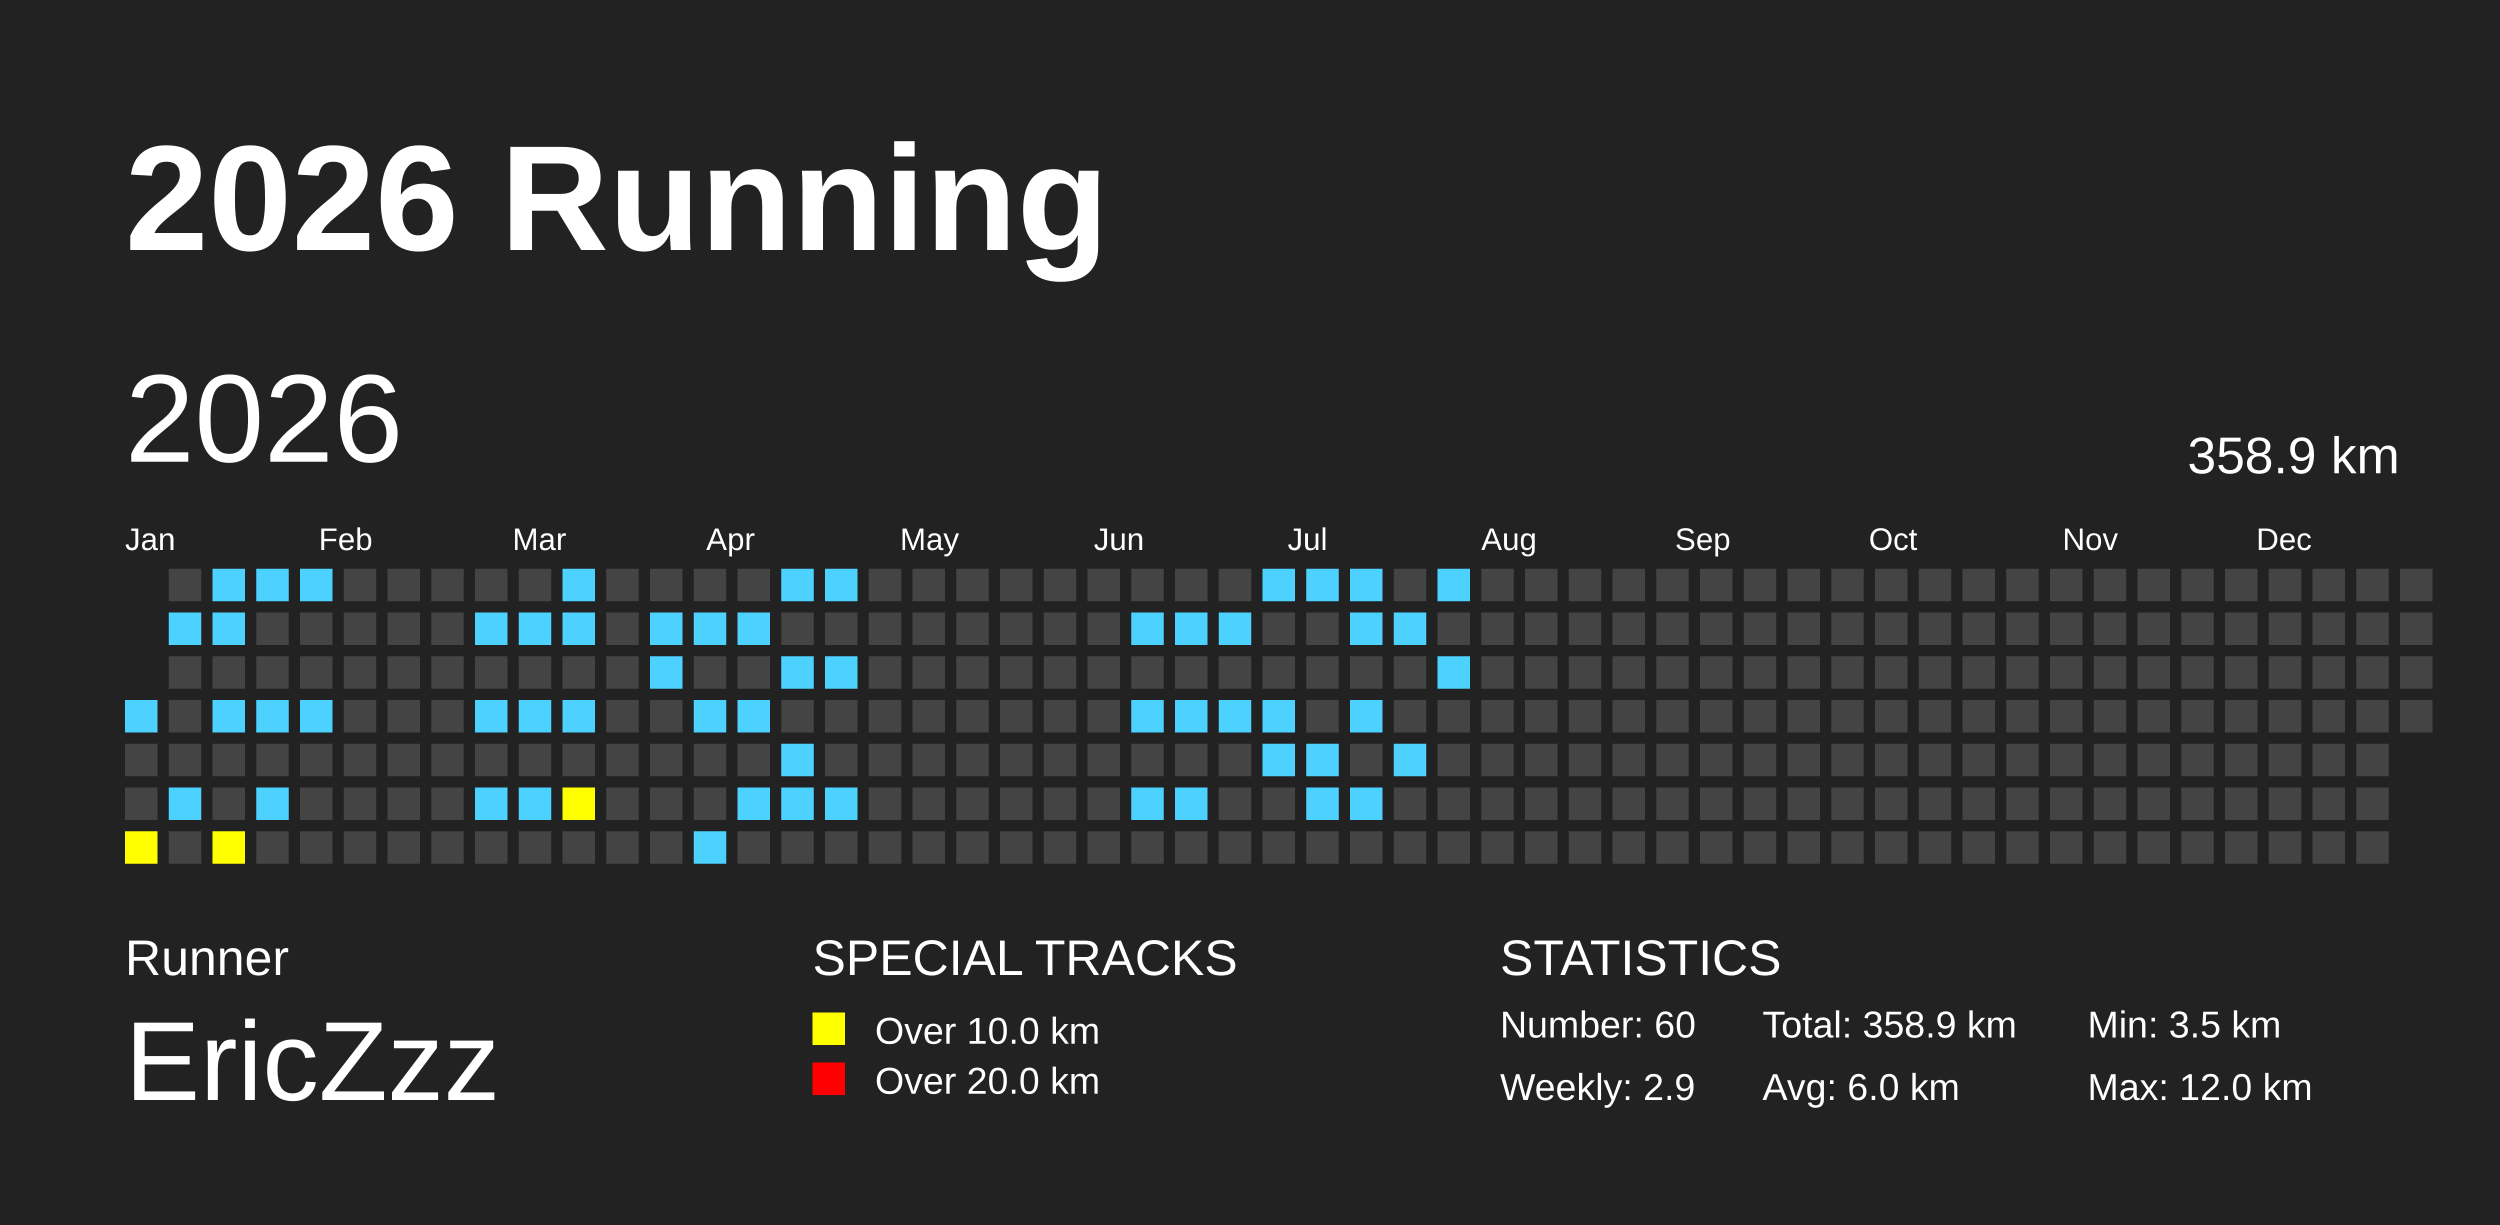
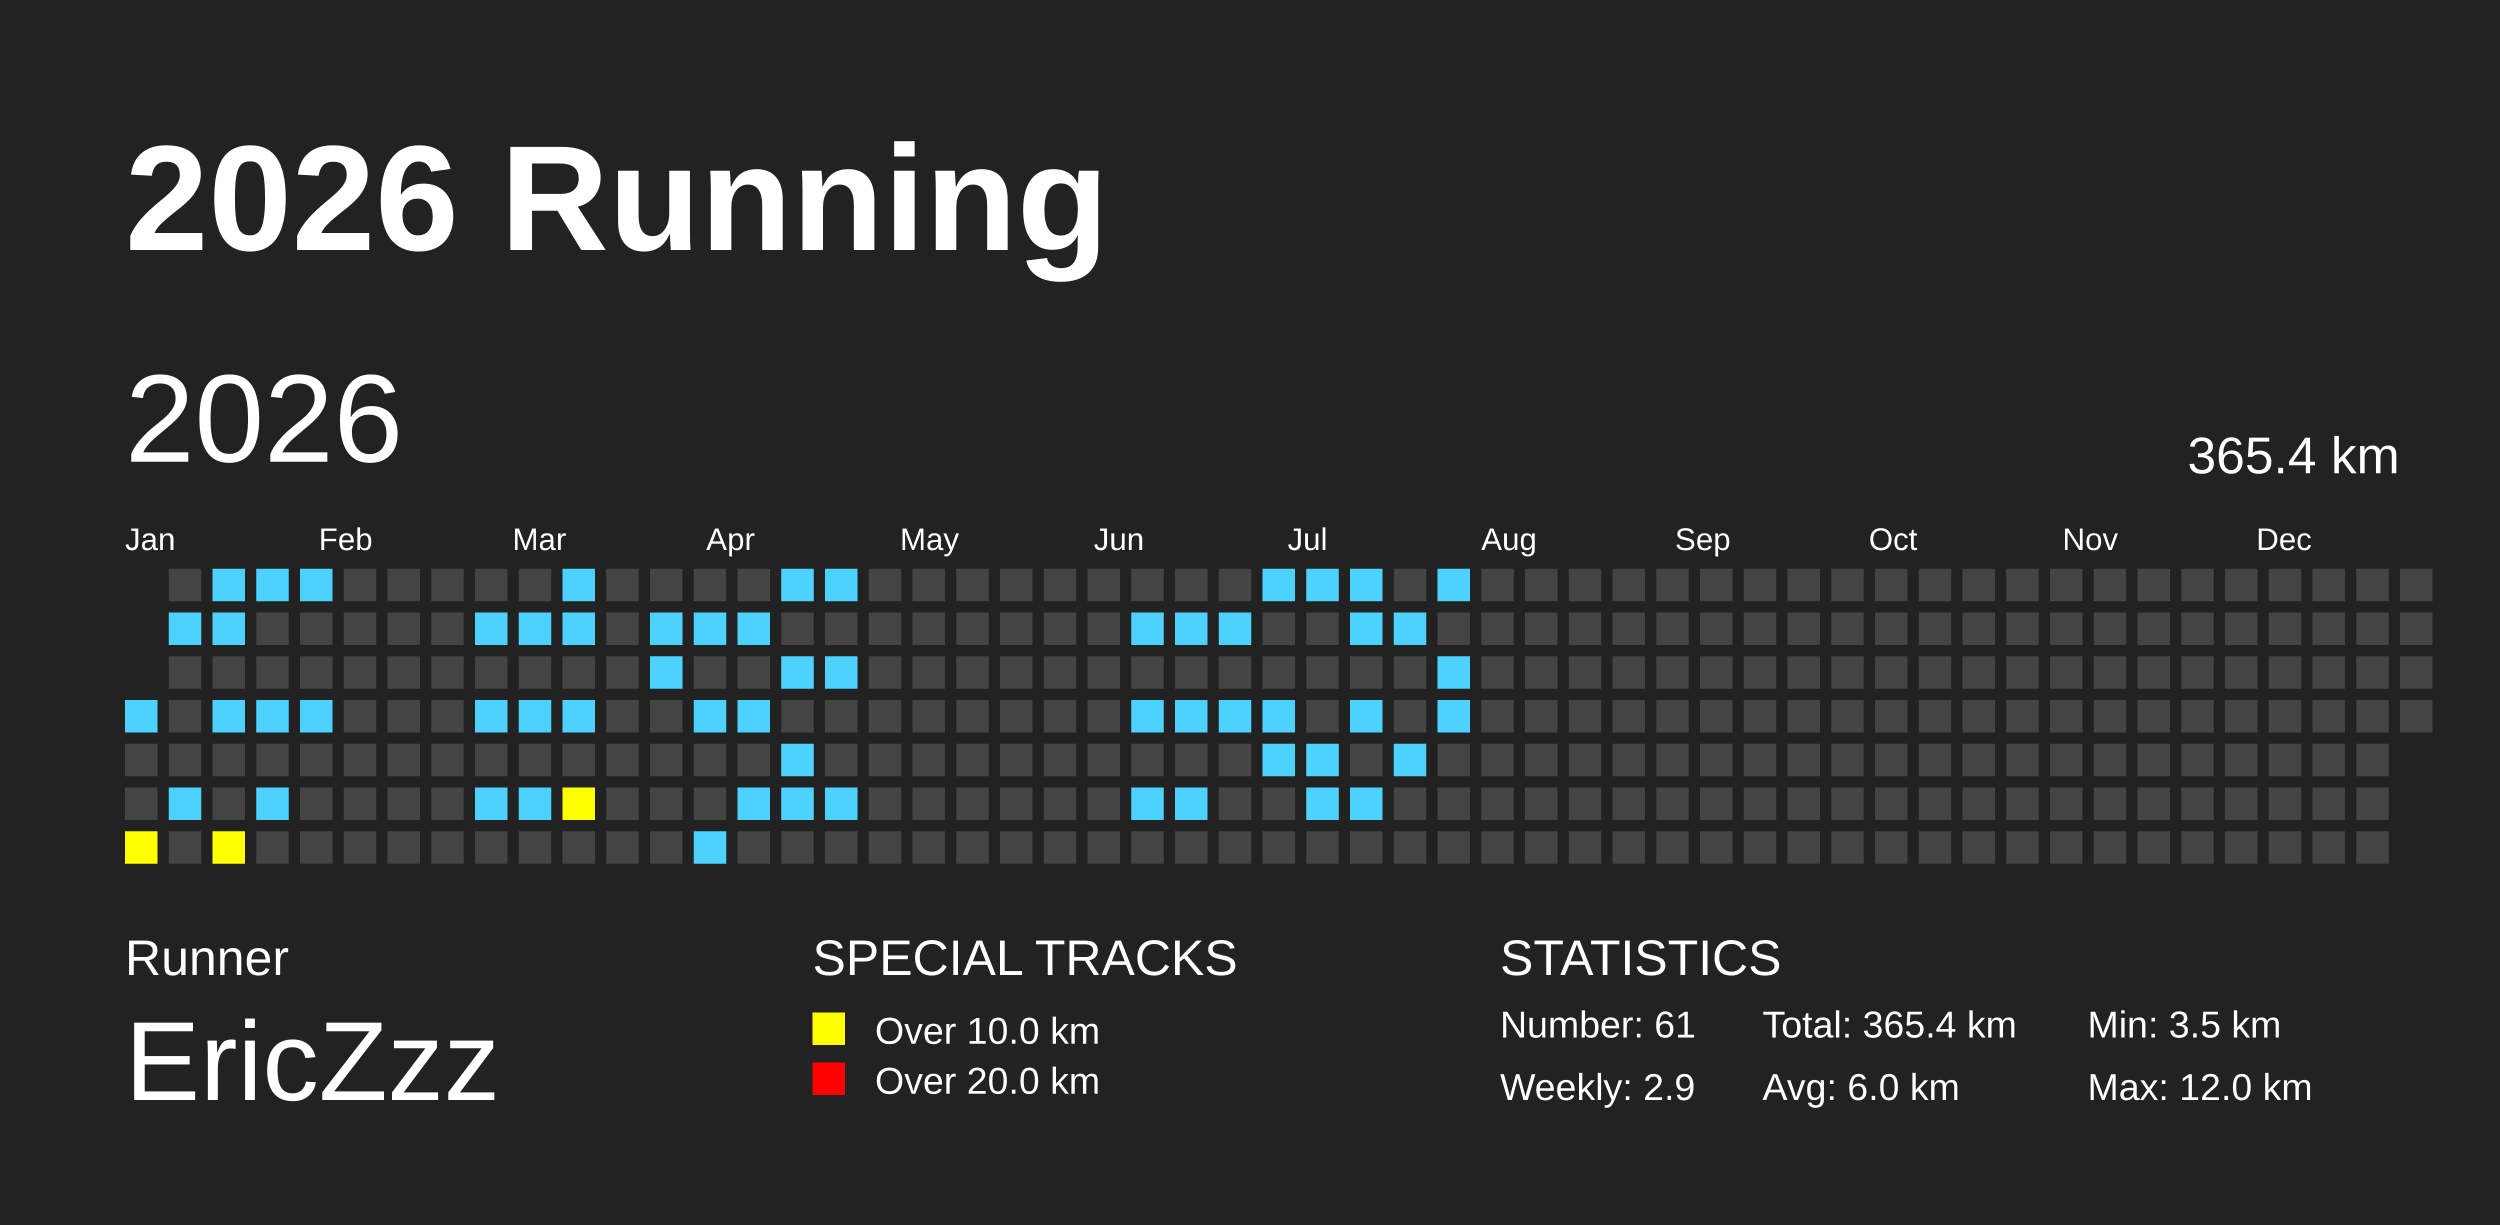
<svg xmlns="http://www.w3.org/2000/svg" baseProfile="full" height="98mm" version="1.1" viewBox="0,0,200,98" width="200mm">
  <defs />
  <rect fill="#222222" height="98" width="200" x="0" y="0" />
  <text fill="#FFFFFF" style="font-size:12px; font-family:Arial; font-weight:bold;" x="10" y="20">2026 Running</text>
  <text fill="#FFFFFF" style="font-size:4px; font-family:Arial" x="10" y="78">Runner</text>
  <text fill="#FFFFFF" style="font-size:9px; font-family:Arial" x="10" y="88">EricZzz</text>
  <text fill="#FFFFFF" style="font-size:4px; font-family:Arial" x="65" y="78">SPECIAL TRACKS</text>
  <rect fill="yellow" height="2.6" width="2.6" x="65" y="81" />
  <text fill="#FFFFFF" style="font-size:3px; font-family:Arial" x="70" y="83.5">Over 10.0 km</text>
  <rect fill="red" height="2.6" width="2.6" x="65" y="85" />
  <text fill="#FFFFFF" style="font-size:3px; font-family:Arial" x="70" y="87.5">Over 20.0 km</text>
  <text fill="#FFFFFF" style="font-size:4px; font-family:Arial" x="120" y="78">STATISTICS</text>
-   <text fill="#FFFFFF" style="font-size:3px; font-family:Arial" x="120" y="83">Number: 60</text>
+   <text fill="#FFFFFF" style="font-size:3px; font-family:Arial" x="120" y="83">Number: 61</text>
  <text fill="#FFFFFF" style="font-size:3px; font-family:Arial" x="120" y="88">Weekly: 2.9</text>
-   <text fill="#FFFFFF" style="font-size:3px; font-family:Arial" x="141" y="83">Total: 358.9 km</text>
+   <text fill="#FFFFFF" style="font-size:3px; font-family:Arial" x="141" y="83">Total: 365.4 km</text>
  <text fill="#FFFFFF" style="font-size:3px; font-family:Arial" x="141" y="88">Avg: 6.0 km</text>
  <text fill="#FFFFFF" style="font-size:3px; font-family:Arial" x="167" y="83">Min: 3.5 km</text>
  <text fill="#FFFFFF" style="font-size:3px; font-family:Arial" x="167" y="88">Max: 12.0 km</text>
  <text dominant-baseline="hanging" fill="#FFFFFF" style="font-size:10.0px; font-family:Arial;" x="10" y="30">2026</text>
-   <text dominant-baseline="hanging" fill="#FFFFFF" style="font-size:4.125px; font-family:Arial;" x="175" y="35">358.9 km</text>
+   <text dominant-baseline="hanging" fill="#FFFFFF" style="font-size:4.125px; font-family:Arial;" x="175" y="35">365.4 km</text>
  <text fill="#FFFFFF" style="font-size:2.5px; font-family:Arial" x="10.0" y="44">Jan</text>
  <text fill="#FFFFFF" style="font-size:2.5px; font-family:Arial" x="25.5" y="44">Feb</text>
  <text fill="#FFFFFF" style="font-size:2.5px; font-family:Arial" x="41.0" y="44">Mar</text>
  <text fill="#FFFFFF" style="font-size:2.5px; font-family:Arial" x="56.5" y="44">Apr</text>
  <text fill="#FFFFFF" style="font-size:2.5px; font-family:Arial" x="72.0" y="44">May</text>
  <text fill="#FFFFFF" style="font-size:2.5px; font-family:Arial" x="87.5" y="44">Jun</text>
  <text fill="#FFFFFF" style="font-size:2.5px; font-family:Arial" x="103.0" y="44">Jul</text>
  <text fill="#FFFFFF" style="font-size:2.5px; font-family:Arial" x="118.5" y="44">Aug</text>
  <text fill="#FFFFFF" style="font-size:2.5px; font-family:Arial" x="134.0" y="44">Sep</text>
  <text fill="#FFFFFF" style="font-size:2.5px; font-family:Arial" x="149.5" y="44">Oct</text>
  <text fill="#FFFFFF" style="font-size:2.5px; font-family:Arial" x="165.0" y="44">Nov</text>
  <text fill="#FFFFFF" style="font-size:2.5px; font-family:Arial" x="180.5" y="44">Dec</text>
  <rect fill="#4DD2FF" height="2.6" width="2.6" x="10.0" y="56.0" />
  <rect fill="#444444" height="2.6" width="2.6" x="10.0" y="59.5" />
  <rect fill="#444444" height="2.6" width="2.6" x="10.0" y="63.0" />
  <rect fill="yellow" height="2.6" width="2.6" x="10.0" y="66.5" />
  <rect fill="#444444" height="2.6" width="2.6" x="13.5" y="45.5" />
  <rect fill="#4DD2FF" height="2.6" width="2.6" x="13.5" y="49.0" />
  <rect fill="#444444" height="2.6" width="2.6" x="13.5" y="52.5" />
  <rect fill="#444444" height="2.6" width="2.6" x="13.5" y="56.0" />
  <rect fill="#444444" height="2.6" width="2.6" x="13.5" y="59.5" />
  <rect fill="#4DD2FF" height="2.6" width="2.6" x="13.5" y="63.0" />
  <rect fill="#444444" height="2.6" width="2.6" x="13.5" y="66.5" />
  <rect fill="#4DD2FF" height="2.6" width="2.6" x="17.0" y="45.5" />
  <rect fill="#4DD2FF" height="2.6" width="2.6" x="17.0" y="49.0" />
  <rect fill="#444444" height="2.6" width="2.6" x="17.0" y="52.5" />
  <rect fill="#4DD2FF" height="2.6" width="2.6" x="17.0" y="56.0" />
  <rect fill="#444444" height="2.6" width="2.6" x="17.0" y="59.5" />
  <rect fill="#444444" height="2.6" width="2.6" x="17.0" y="63.0" />
  <rect fill="yellow" height="2.6" width="2.6" x="17.0" y="66.5" />
  <rect fill="#4DD2FF" height="2.6" width="2.6" x="20.5" y="45.5" />
  <rect fill="#444444" height="2.6" width="2.6" x="20.5" y="49.0" />
  <rect fill="#444444" height="2.6" width="2.6" x="20.5" y="52.5" />
  <rect fill="#4DD2FF" height="2.6" width="2.6" x="20.5" y="56.0" />
  <rect fill="#444444" height="2.6" width="2.6" x="20.5" y="59.5" />
  <rect fill="#4DD2FF" height="2.6" width="2.6" x="20.5" y="63.0" />
  <rect fill="#444444" height="2.6" width="2.6" x="20.5" y="66.5" />
  <rect fill="#4DD2FF" height="2.6" width="2.6" x="24.0" y="45.5" />
  <rect fill="#444444" height="2.6" width="2.6" x="24.0" y="49.0" />
  <rect fill="#444444" height="2.6" width="2.6" x="24.0" y="52.5" />
  <rect fill="#4DD2FF" height="2.6" width="2.6" x="24.0" y="56.0" />
  <rect fill="#444444" height="2.6" width="2.6" x="24.0" y="59.5" />
  <rect fill="#444444" height="2.6" width="2.6" x="24.0" y="63.0" />
  <rect fill="#444444" height="2.6" width="2.6" x="24.0" y="66.5" />
  <rect fill="#444444" height="2.6" width="2.6" x="27.5" y="45.5" />
  <rect fill="#444444" height="2.6" width="2.6" x="27.5" y="49.0" />
  <rect fill="#444444" height="2.6" width="2.6" x="27.5" y="52.5" />
  <rect fill="#444444" height="2.6" width="2.6" x="27.5" y="56.0" />
  <rect fill="#444444" height="2.6" width="2.6" x="27.5" y="59.5" />
  <rect fill="#444444" height="2.6" width="2.6" x="27.5" y="63.0" />
  <rect fill="#444444" height="2.6" width="2.6" x="27.5" y="66.5" />
  <rect fill="#444444" height="2.6" width="2.6" x="31.0" y="45.5" />
  <rect fill="#444444" height="2.6" width="2.6" x="31.0" y="49.0" />
  <rect fill="#444444" height="2.6" width="2.6" x="31.0" y="52.5" />
  <rect fill="#444444" height="2.6" width="2.6" x="31.0" y="56.0" />
  <rect fill="#444444" height="2.6" width="2.6" x="31.0" y="59.5" />
  <rect fill="#444444" height="2.6" width="2.6" x="31.0" y="63.0" />
  <rect fill="#444444" height="2.6" width="2.6" x="31.0" y="66.5" />
  <rect fill="#444444" height="2.6" width="2.6" x="34.5" y="45.5" />
  <rect fill="#444444" height="2.6" width="2.6" x="34.5" y="49.0" />
  <rect fill="#444444" height="2.6" width="2.6" x="34.5" y="52.5" />
  <rect fill="#444444" height="2.6" width="2.6" x="34.5" y="56.0" />
  <rect fill="#444444" height="2.6" width="2.6" x="34.5" y="59.5" />
  <rect fill="#444444" height="2.6" width="2.6" x="34.5" y="63.0" />
  <rect fill="#444444" height="2.6" width="2.6" x="34.5" y="66.5" />
  <rect fill="#444444" height="2.6" width="2.6" x="38.0" y="45.5" />
  <rect fill="#4DD2FF" height="2.6" width="2.6" x="38.0" y="49.0" />
  <rect fill="#444444" height="2.6" width="2.6" x="38.0" y="52.5" />
  <rect fill="#4DD2FF" height="2.6" width="2.6" x="38.0" y="56.0" />
  <rect fill="#444444" height="2.6" width="2.6" x="38.0" y="59.5" />
  <rect fill="#4DD2FF" height="2.6" width="2.6" x="38.0" y="63.0" />
  <rect fill="#444444" height="2.6" width="2.6" x="38.0" y="66.5" />
  <rect fill="#444444" height="2.6" width="2.6" x="41.5" y="45.5" />
  <rect fill="#4DD2FF" height="2.6" width="2.6" x="41.5" y="49.0" />
  <rect fill="#444444" height="2.6" width="2.6" x="41.5" y="52.5" />
  <rect fill="#4DD2FF" height="2.6" width="2.6" x="41.5" y="56.0" />
  <rect fill="#444444" height="2.6" width="2.6" x="41.5" y="59.5" />
  <rect fill="#4DD2FF" height="2.6" width="2.6" x="41.5" y="63.0" />
  <rect fill="#444444" height="2.6" width="2.6" x="41.5" y="66.5" />
  <rect fill="#4DD2FF" height="2.6" width="2.6" x="45.0" y="45.5" />
  <rect fill="#4DD2FF" height="2.6" width="2.6" x="45.0" y="49.0" />
  <rect fill="#444444" height="2.6" width="2.6" x="45.0" y="52.5" />
  <rect fill="#4DD2FF" height="2.6" width="2.6" x="45.0" y="56.0" />
  <rect fill="#444444" height="2.6" width="2.6" x="45.0" y="59.5" />
  <rect fill="yellow" height="2.6" width="2.6" x="45.0" y="63.0" />
  <rect fill="#444444" height="2.6" width="2.6" x="45.0" y="66.5" />
  <rect fill="#444444" height="2.6" width="2.6" x="48.5" y="45.5" />
  <rect fill="#444444" height="2.6" width="2.6" x="48.5" y="49.0" />
  <rect fill="#444444" height="2.6" width="2.6" x="48.5" y="52.5" />
  <rect fill="#444444" height="2.6" width="2.6" x="48.5" y="56.0" />
  <rect fill="#444444" height="2.6" width="2.6" x="48.5" y="59.5" />
  <rect fill="#444444" height="2.6" width="2.6" x="48.5" y="63.0" />
  <rect fill="#444444" height="2.6" width="2.6" x="48.5" y="66.5" />
  <rect fill="#444444" height="2.6" width="2.6" x="52.0" y="45.5" />
  <rect fill="#4DD2FF" height="2.6" width="2.6" x="52.0" y="49.0" />
  <rect fill="#4DD2FF" height="2.6" width="2.6" x="52.0" y="52.5" />
  <rect fill="#444444" height="2.6" width="2.6" x="52.0" y="56.0" />
  <rect fill="#444444" height="2.6" width="2.6" x="52.0" y="59.5" />
  <rect fill="#444444" height="2.6" width="2.6" x="52.0" y="63.0" />
  <rect fill="#444444" height="2.6" width="2.6" x="52.0" y="66.5" />
  <rect fill="#444444" height="2.6" width="2.6" x="55.5" y="45.5" />
  <rect fill="#4DD2FF" height="2.6" width="2.6" x="55.5" y="49.0" />
  <rect fill="#444444" height="2.6" width="2.6" x="55.5" y="52.5" />
  <rect fill="#4DD2FF" height="2.6" width="2.6" x="55.5" y="56.0" />
  <rect fill="#444444" height="2.6" width="2.6" x="55.5" y="59.5" />
  <rect fill="#444444" height="2.6" width="2.6" x="55.5" y="63.0" />
  <rect fill="#4DD2FF" height="2.6" width="2.6" x="55.5" y="66.5" />
  <rect fill="#444444" height="2.6" width="2.6" x="59.0" y="45.5" />
  <rect fill="#4DD2FF" height="2.6" width="2.6" x="59.0" y="49.0" />
  <rect fill="#444444" height="2.6" width="2.6" x="59.0" y="52.5" />
  <rect fill="#4DD2FF" height="2.6" width="2.6" x="59.0" y="56.0" />
  <rect fill="#444444" height="2.6" width="2.6" x="59.0" y="59.5" />
  <rect fill="#4DD2FF" height="2.6" width="2.6" x="59.0" y="63.0" />
  <rect fill="#444444" height="2.6" width="2.6" x="59.0" y="66.5" />
  <rect fill="#4DD2FF" height="2.6" width="2.6" x="62.5" y="45.5" />
  <rect fill="#444444" height="2.6" width="2.6" x="62.5" y="49.0" />
  <rect fill="#4DD2FF" height="2.6" width="2.6" x="62.5" y="52.5" />
  <rect fill="#444444" height="2.6" width="2.6" x="62.5" y="56.0" />
  <rect fill="#4DD2FF" height="2.6" width="2.6" x="62.5" y="59.5" />
  <rect fill="#4DD2FF" height="2.6" width="2.6" x="62.5" y="63.0" />
  <rect fill="#444444" height="2.6" width="2.6" x="62.5" y="66.5" />
  <rect fill="#4DD2FF" height="2.6" width="2.6" x="66.0" y="45.5" />
  <rect fill="#444444" height="2.6" width="2.6" x="66.0" y="49.0" />
  <rect fill="#4DD2FF" height="2.6" width="2.6" x="66.0" y="52.5" />
  <rect fill="#444444" height="2.6" width="2.6" x="66.0" y="56.0" />
  <rect fill="#444444" height="2.6" width="2.6" x="66.0" y="59.5" />
  <rect fill="#4DD2FF" height="2.6" width="2.6" x="66.0" y="63.0" />
  <rect fill="#444444" height="2.6" width="2.6" x="66.0" y="66.5" />
  <rect fill="#444444" height="2.6" width="2.6" x="69.5" y="45.5" />
  <rect fill="#444444" height="2.6" width="2.6" x="69.5" y="49.0" />
  <rect fill="#444444" height="2.6" width="2.6" x="69.5" y="52.5" />
  <rect fill="#444444" height="2.6" width="2.6" x="69.5" y="56.0" />
  <rect fill="#444444" height="2.6" width="2.6" x="69.5" y="59.5" />
  <rect fill="#444444" height="2.6" width="2.6" x="69.5" y="63.0" />
  <rect fill="#444444" height="2.6" width="2.6" x="69.5" y="66.5" />
  <rect fill="#444444" height="2.6" width="2.6" x="73.0" y="45.5" />
  <rect fill="#444444" height="2.6" width="2.6" x="73.0" y="49.0" />
  <rect fill="#444444" height="2.6" width="2.6" x="73.0" y="52.5" />
  <rect fill="#444444" height="2.6" width="2.6" x="73.0" y="56.0" />
  <rect fill="#444444" height="2.6" width="2.6" x="73.0" y="59.5" />
  <rect fill="#444444" height="2.6" width="2.6" x="73.0" y="63.0" />
  <rect fill="#444444" height="2.6" width="2.6" x="73.0" y="66.5" />
  <rect fill="#444444" height="2.6" width="2.6" x="76.5" y="45.5" />
  <rect fill="#444444" height="2.6" width="2.6" x="76.5" y="49.0" />
  <rect fill="#444444" height="2.6" width="2.6" x="76.5" y="52.5" />
  <rect fill="#444444" height="2.6" width="2.6" x="76.5" y="56.0" />
  <rect fill="#444444" height="2.6" width="2.6" x="76.5" y="59.5" />
  <rect fill="#444444" height="2.6" width="2.6" x="76.5" y="63.0" />
  <rect fill="#444444" height="2.6" width="2.6" x="76.5" y="66.5" />
  <rect fill="#444444" height="2.6" width="2.6" x="80.0" y="45.5" />
  <rect fill="#444444" height="2.6" width="2.6" x="80.0" y="49.0" />
  <rect fill="#444444" height="2.6" width="2.6" x="80.0" y="52.5" />
  <rect fill="#444444" height="2.6" width="2.6" x="80.0" y="56.0" />
  <rect fill="#444444" height="2.6" width="2.6" x="80.0" y="59.5" />
  <rect fill="#444444" height="2.6" width="2.6" x="80.0" y="63.0" />
  <rect fill="#444444" height="2.6" width="2.6" x="80.0" y="66.5" />
  <rect fill="#444444" height="2.6" width="2.6" x="83.5" y="45.5" />
  <rect fill="#444444" height="2.6" width="2.6" x="83.5" y="49.0" />
  <rect fill="#444444" height="2.6" width="2.6" x="83.5" y="52.5" />
  <rect fill="#444444" height="2.6" width="2.6" x="83.5" y="56.0" />
  <rect fill="#444444" height="2.6" width="2.6" x="83.5" y="59.5" />
  <rect fill="#444444" height="2.6" width="2.6" x="83.5" y="63.0" />
  <rect fill="#444444" height="2.6" width="2.6" x="83.5" y="66.5" />
  <rect fill="#444444" height="2.6" width="2.6" x="87.0" y="45.5" />
  <rect fill="#444444" height="2.6" width="2.6" x="87.0" y="49.0" />
  <rect fill="#444444" height="2.6" width="2.6" x="87.0" y="52.5" />
  <rect fill="#444444" height="2.6" width="2.6" x="87.0" y="56.0" />
  <rect fill="#444444" height="2.6" width="2.6" x="87.0" y="59.5" />
  <rect fill="#444444" height="2.6" width="2.6" x="87.0" y="63.0" />
  <rect fill="#444444" height="2.6" width="2.6" x="87.0" y="66.5" />
  <rect fill="#444444" height="2.6" width="2.6" x="90.5" y="45.5" />
  <rect fill="#4DD2FF" height="2.6" width="2.6" x="90.5" y="49.0" />
  <rect fill="#444444" height="2.6" width="2.6" x="90.5" y="52.5" />
  <rect fill="#4DD2FF" height="2.6" width="2.6" x="90.5" y="56.0" />
  <rect fill="#444444" height="2.6" width="2.6" x="90.5" y="59.5" />
  <rect fill="#4DD2FF" height="2.6" width="2.6" x="90.5" y="63.0" />
  <rect fill="#444444" height="2.6" width="2.6" x="90.5" y="66.5" />
  <rect fill="#444444" height="2.6" width="2.6" x="94.0" y="45.5" />
  <rect fill="#4DD2FF" height="2.6" width="2.6" x="94.0" y="49.0" />
  <rect fill="#444444" height="2.6" width="2.6" x="94.0" y="52.5" />
  <rect fill="#4DD2FF" height="2.6" width="2.6" x="94.0" y="56.0" />
  <rect fill="#444444" height="2.6" width="2.6" x="94.0" y="59.5" />
  <rect fill="#4DD2FF" height="2.6" width="2.6" x="94.0" y="63.0" />
  <rect fill="#444444" height="2.6" width="2.6" x="94.0" y="66.5" />
  <rect fill="#444444" height="2.6" width="2.6" x="97.5" y="45.5" />
  <rect fill="#4DD2FF" height="2.6" width="2.6" x="97.5" y="49.0" />
  <rect fill="#444444" height="2.6" width="2.6" x="97.5" y="52.5" />
  <rect fill="#4DD2FF" height="2.6" width="2.6" x="97.5" y="56.0" />
  <rect fill="#444444" height="2.6" width="2.6" x="97.5" y="59.5" />
  <rect fill="#444444" height="2.6" width="2.6" x="97.5" y="63.0" />
  <rect fill="#444444" height="2.6" width="2.6" x="97.5" y="66.5" />
  <rect fill="#4DD2FF" height="2.6" width="2.6" x="101.0" y="45.5" />
  <rect fill="#444444" height="2.6" width="2.6" x="101.0" y="49.0" />
  <rect fill="#444444" height="2.6" width="2.6" x="101.0" y="52.5" />
  <rect fill="#4DD2FF" height="2.6" width="2.6" x="101.0" y="56.0" />
  <rect fill="#4DD2FF" height="2.6" width="2.6" x="101.0" y="59.5" />
  <rect fill="#444444" height="2.6" width="2.6" x="101.0" y="63.0" />
  <rect fill="#444444" height="2.6" width="2.6" x="101.0" y="66.5" />
  <rect fill="#4DD2FF" height="2.6" width="2.6" x="104.5" y="45.5" />
  <rect fill="#444444" height="2.6" width="2.6" x="104.5" y="49.0" />
  <rect fill="#444444" height="2.6" width="2.6" x="104.5" y="52.5" />
  <rect fill="#444444" height="2.6" width="2.6" x="104.5" y="56.0" />
  <rect fill="#4DD2FF" height="2.6" width="2.6" x="104.5" y="59.5" />
  <rect fill="#4DD2FF" height="2.6" width="2.6" x="104.5" y="63.0" />
  <rect fill="#444444" height="2.6" width="2.6" x="104.5" y="66.5" />
  <rect fill="#4DD2FF" height="2.6" width="2.6" x="108.0" y="45.5" />
  <rect fill="#4DD2FF" height="2.6" width="2.6" x="108.0" y="49.0" />
  <rect fill="#444444" height="2.6" width="2.6" x="108.0" y="52.5" />
  <rect fill="#4DD2FF" height="2.6" width="2.6" x="108.0" y="56.0" />
  <rect fill="#444444" height="2.6" width="2.6" x="108.0" y="59.5" />
  <rect fill="#4DD2FF" height="2.6" width="2.6" x="108.0" y="63.0" />
  <rect fill="#444444" height="2.6" width="2.6" x="108.0" y="66.5" />
  <rect fill="#444444" height="2.6" width="2.6" x="111.5" y="45.5" />
  <rect fill="#4DD2FF" height="2.6" width="2.6" x="111.5" y="49.0" />
  <rect fill="#444444" height="2.6" width="2.6" x="111.5" y="52.5" />
  <rect fill="#444444" height="2.6" width="2.6" x="111.5" y="56.0" />
  <rect fill="#4DD2FF" height="2.6" width="2.6" x="111.5" y="59.5" />
  <rect fill="#444444" height="2.6" width="2.6" x="111.5" y="63.0" />
  <rect fill="#444444" height="2.6" width="2.6" x="111.5" y="66.5" />
  <rect fill="#4DD2FF" height="2.6" width="2.6" x="115.0" y="45.5" />
  <rect fill="#444444" height="2.6" width="2.6" x="115.0" y="49.0" />
  <rect fill="#4DD2FF" height="2.6" width="2.6" x="115.0" y="52.5" />
-   <rect fill="#444444" height="2.6" width="2.6" x="115.0" y="56.0" />
+   <rect fill="#4DD2FF" height="2.6" width="2.6" x="115.0" y="56.0" />
  <rect fill="#444444" height="2.6" width="2.6" x="115.0" y="59.5" />
  <rect fill="#444444" height="2.6" width="2.6" x="115.0" y="63.0" />
  <rect fill="#444444" height="2.6" width="2.6" x="115.0" y="66.5" />
  <rect fill="#444444" height="2.6" width="2.6" x="118.5" y="45.5" />
  <rect fill="#444444" height="2.6" width="2.6" x="118.5" y="49.0" />
  <rect fill="#444444" height="2.6" width="2.6" x="118.5" y="52.5" />
  <rect fill="#444444" height="2.6" width="2.6" x="118.5" y="56.0" />
  <rect fill="#444444" height="2.6" width="2.6" x="118.5" y="59.5" />
  <rect fill="#444444" height="2.6" width="2.6" x="118.5" y="63.0" />
  <rect fill="#444444" height="2.6" width="2.6" x="118.5" y="66.5" />
  <rect fill="#444444" height="2.6" width="2.6" x="122.0" y="45.5" />
  <rect fill="#444444" height="2.6" width="2.6" x="122.0" y="49.0" />
  <rect fill="#444444" height="2.6" width="2.6" x="122.0" y="52.5" />
  <rect fill="#444444" height="2.6" width="2.6" x="122.0" y="56.0" />
  <rect fill="#444444" height="2.6" width="2.6" x="122.0" y="59.5" />
  <rect fill="#444444" height="2.6" width="2.6" x="122.0" y="63.0" />
  <rect fill="#444444" height="2.6" width="2.6" x="122.0" y="66.5" />
  <rect fill="#444444" height="2.6" width="2.6" x="125.5" y="45.5" />
  <rect fill="#444444" height="2.6" width="2.6" x="125.5" y="49.0" />
  <rect fill="#444444" height="2.6" width="2.6" x="125.5" y="52.5" />
  <rect fill="#444444" height="2.6" width="2.6" x="125.5" y="56.0" />
  <rect fill="#444444" height="2.6" width="2.6" x="125.5" y="59.5" />
  <rect fill="#444444" height="2.6" width="2.6" x="125.5" y="63.0" />
  <rect fill="#444444" height="2.6" width="2.6" x="125.5" y="66.5" />
  <rect fill="#444444" height="2.6" width="2.6" x="129.0" y="45.5" />
  <rect fill="#444444" height="2.6" width="2.6" x="129.0" y="49.0" />
  <rect fill="#444444" height="2.6" width="2.6" x="129.0" y="52.5" />
  <rect fill="#444444" height="2.6" width="2.6" x="129.0" y="56.0" />
  <rect fill="#444444" height="2.6" width="2.6" x="129.0" y="59.5" />
  <rect fill="#444444" height="2.6" width="2.6" x="129.0" y="63.0" />
  <rect fill="#444444" height="2.6" width="2.6" x="129.0" y="66.5" />
  <rect fill="#444444" height="2.6" width="2.6" x="132.5" y="45.5" />
  <rect fill="#444444" height="2.6" width="2.6" x="132.5" y="49.0" />
  <rect fill="#444444" height="2.6" width="2.6" x="132.5" y="52.5" />
  <rect fill="#444444" height="2.6" width="2.6" x="132.5" y="56.0" />
  <rect fill="#444444" height="2.6" width="2.6" x="132.5" y="59.5" />
  <rect fill="#444444" height="2.6" width="2.6" x="132.5" y="63.0" />
  <rect fill="#444444" height="2.6" width="2.6" x="132.5" y="66.5" />
  <rect fill="#444444" height="2.6" width="2.6" x="136.0" y="45.5" />
  <rect fill="#444444" height="2.6" width="2.6" x="136.0" y="49.0" />
  <rect fill="#444444" height="2.6" width="2.6" x="136.0" y="52.5" />
  <rect fill="#444444" height="2.6" width="2.6" x="136.0" y="56.0" />
  <rect fill="#444444" height="2.6" width="2.6" x="136.0" y="59.5" />
  <rect fill="#444444" height="2.6" width="2.6" x="136.0" y="63.0" />
  <rect fill="#444444" height="2.6" width="2.6" x="136.0" y="66.5" />
  <rect fill="#444444" height="2.6" width="2.6" x="139.5" y="45.5" />
  <rect fill="#444444" height="2.6" width="2.6" x="139.5" y="49.0" />
  <rect fill="#444444" height="2.6" width="2.6" x="139.5" y="52.5" />
  <rect fill="#444444" height="2.6" width="2.6" x="139.5" y="56.0" />
  <rect fill="#444444" height="2.6" width="2.6" x="139.5" y="59.5" />
  <rect fill="#444444" height="2.6" width="2.6" x="139.5" y="63.0" />
  <rect fill="#444444" height="2.6" width="2.6" x="139.5" y="66.5" />
  <rect fill="#444444" height="2.6" width="2.6" x="143.0" y="45.5" />
  <rect fill="#444444" height="2.6" width="2.6" x="143.0" y="49.0" />
  <rect fill="#444444" height="2.6" width="2.6" x="143.0" y="52.5" />
  <rect fill="#444444" height="2.6" width="2.6" x="143.0" y="56.0" />
  <rect fill="#444444" height="2.6" width="2.6" x="143.0" y="59.5" />
  <rect fill="#444444" height="2.6" width="2.6" x="143.0" y="63.0" />
  <rect fill="#444444" height="2.6" width="2.6" x="143.0" y="66.5" />
  <rect fill="#444444" height="2.6" width="2.6" x="146.5" y="45.5" />
  <rect fill="#444444" height="2.6" width="2.6" x="146.5" y="49.0" />
  <rect fill="#444444" height="2.6" width="2.6" x="146.5" y="52.5" />
  <rect fill="#444444" height="2.6" width="2.6" x="146.5" y="56.0" />
  <rect fill="#444444" height="2.6" width="2.6" x="146.5" y="59.5" />
  <rect fill="#444444" height="2.6" width="2.6" x="146.5" y="63.0" />
  <rect fill="#444444" height="2.6" width="2.6" x="146.5" y="66.5" />
  <rect fill="#444444" height="2.6" width="2.6" x="150.0" y="45.5" />
  <rect fill="#444444" height="2.6" width="2.6" x="150.0" y="49.0" />
  <rect fill="#444444" height="2.6" width="2.6" x="150.0" y="52.5" />
  <rect fill="#444444" height="2.6" width="2.6" x="150.0" y="56.0" />
  <rect fill="#444444" height="2.6" width="2.6" x="150.0" y="59.5" />
  <rect fill="#444444" height="2.6" width="2.6" x="150.0" y="63.0" />
  <rect fill="#444444" height="2.6" width="2.6" x="150.0" y="66.5" />
  <rect fill="#444444" height="2.6" width="2.6" x="153.5" y="45.5" />
  <rect fill="#444444" height="2.6" width="2.6" x="153.5" y="49.0" />
  <rect fill="#444444" height="2.6" width="2.6" x="153.5" y="52.5" />
  <rect fill="#444444" height="2.6" width="2.6" x="153.5" y="56.0" />
  <rect fill="#444444" height="2.6" width="2.6" x="153.5" y="59.5" />
  <rect fill="#444444" height="2.6" width="2.6" x="153.5" y="63.0" />
  <rect fill="#444444" height="2.6" width="2.6" x="153.5" y="66.5" />
  <rect fill="#444444" height="2.6" width="2.6" x="157.0" y="45.5" />
  <rect fill="#444444" height="2.6" width="2.6" x="157.0" y="49.0" />
  <rect fill="#444444" height="2.6" width="2.6" x="157.0" y="52.5" />
  <rect fill="#444444" height="2.6" width="2.6" x="157.0" y="56.0" />
  <rect fill="#444444" height="2.6" width="2.6" x="157.0" y="59.5" />
  <rect fill="#444444" height="2.6" width="2.6" x="157.0" y="63.0" />
  <rect fill="#444444" height="2.6" width="2.6" x="157.0" y="66.5" />
  <rect fill="#444444" height="2.6" width="2.6" x="160.5" y="45.5" />
  <rect fill="#444444" height="2.6" width="2.6" x="160.5" y="49.0" />
  <rect fill="#444444" height="2.6" width="2.6" x="160.5" y="52.5" />
  <rect fill="#444444" height="2.6" width="2.6" x="160.5" y="56.0" />
  <rect fill="#444444" height="2.6" width="2.6" x="160.5" y="59.5" />
  <rect fill="#444444" height="2.6" width="2.6" x="160.5" y="63.0" />
  <rect fill="#444444" height="2.6" width="2.6" x="160.5" y="66.5" />
  <rect fill="#444444" height="2.6" width="2.6" x="164.0" y="45.5" />
  <rect fill="#444444" height="2.6" width="2.6" x="164.0" y="49.0" />
  <rect fill="#444444" height="2.6" width="2.6" x="164.0" y="52.5" />
  <rect fill="#444444" height="2.6" width="2.6" x="164.0" y="56.0" />
  <rect fill="#444444" height="2.6" width="2.6" x="164.0" y="59.5" />
  <rect fill="#444444" height="2.6" width="2.6" x="164.0" y="63.0" />
  <rect fill="#444444" height="2.6" width="2.6" x="164.0" y="66.5" />
  <rect fill="#444444" height="2.6" width="2.6" x="167.5" y="45.5" />
  <rect fill="#444444" height="2.6" width="2.6" x="167.5" y="49.0" />
  <rect fill="#444444" height="2.6" width="2.6" x="167.5" y="52.5" />
  <rect fill="#444444" height="2.6" width="2.6" x="167.5" y="56.0" />
  <rect fill="#444444" height="2.6" width="2.6" x="167.5" y="59.5" />
  <rect fill="#444444" height="2.6" width="2.6" x="167.5" y="63.0" />
  <rect fill="#444444" height="2.6" width="2.6" x="167.5" y="66.5" />
  <rect fill="#444444" height="2.6" width="2.6" x="171.0" y="45.5" />
  <rect fill="#444444" height="2.6" width="2.6" x="171.0" y="49.0" />
  <rect fill="#444444" height="2.6" width="2.6" x="171.0" y="52.5" />
  <rect fill="#444444" height="2.6" width="2.6" x="171.0" y="56.0" />
  <rect fill="#444444" height="2.6" width="2.6" x="171.0" y="59.5" />
  <rect fill="#444444" height="2.6" width="2.6" x="171.0" y="63.0" />
  <rect fill="#444444" height="2.6" width="2.6" x="171.0" y="66.5" />
  <rect fill="#444444" height="2.6" width="2.6" x="174.5" y="45.5" />
  <rect fill="#444444" height="2.6" width="2.6" x="174.5" y="49.0" />
  <rect fill="#444444" height="2.6" width="2.6" x="174.5" y="52.5" />
  <rect fill="#444444" height="2.6" width="2.6" x="174.5" y="56.0" />
  <rect fill="#444444" height="2.6" width="2.6" x="174.5" y="59.5" />
  <rect fill="#444444" height="2.6" width="2.6" x="174.5" y="63.0" />
  <rect fill="#444444" height="2.6" width="2.6" x="174.5" y="66.5" />
  <rect fill="#444444" height="2.6" width="2.6" x="178.0" y="45.5" />
  <rect fill="#444444" height="2.6" width="2.6" x="178.0" y="49.0" />
  <rect fill="#444444" height="2.6" width="2.6" x="178.0" y="52.5" />
  <rect fill="#444444" height="2.6" width="2.6" x="178.0" y="56.0" />
  <rect fill="#444444" height="2.6" width="2.6" x="178.0" y="59.5" />
  <rect fill="#444444" height="2.6" width="2.6" x="178.0" y="63.0" />
  <rect fill="#444444" height="2.6" width="2.6" x="178.0" y="66.5" />
  <rect fill="#444444" height="2.6" width="2.6" x="181.5" y="45.5" />
  <rect fill="#444444" height="2.6" width="2.6" x="181.5" y="49.0" />
  <rect fill="#444444" height="2.6" width="2.6" x="181.5" y="52.5" />
  <rect fill="#444444" height="2.6" width="2.6" x="181.5" y="56.0" />
  <rect fill="#444444" height="2.6" width="2.6" x="181.5" y="59.5" />
  <rect fill="#444444" height="2.6" width="2.6" x="181.5" y="63.0" />
  <rect fill="#444444" height="2.6" width="2.6" x="181.5" y="66.5" />
  <rect fill="#444444" height="2.6" width="2.6" x="185.0" y="45.5" />
  <rect fill="#444444" height="2.6" width="2.6" x="185.0" y="49.0" />
  <rect fill="#444444" height="2.6" width="2.6" x="185.0" y="52.5" />
  <rect fill="#444444" height="2.6" width="2.6" x="185.0" y="56.0" />
  <rect fill="#444444" height="2.6" width="2.6" x="185.0" y="59.5" />
  <rect fill="#444444" height="2.6" width="2.6" x="185.0" y="63.0" />
  <rect fill="#444444" height="2.6" width="2.6" x="185.0" y="66.5" />
  <rect fill="#444444" height="2.6" width="2.6" x="188.5" y="45.5" />
  <rect fill="#444444" height="2.6" width="2.6" x="188.5" y="49.0" />
  <rect fill="#444444" height="2.6" width="2.6" x="188.5" y="52.5" />
  <rect fill="#444444" height="2.6" width="2.6" x="188.5" y="56.0" />
  <rect fill="#444444" height="2.6" width="2.6" x="188.5" y="59.5" />
  <rect fill="#444444" height="2.6" width="2.6" x="188.5" y="63.0" />
  <rect fill="#444444" height="2.6" width="2.6" x="188.5" y="66.5" />
  <rect fill="#444444" height="2.6" width="2.6" x="192.0" y="45.5" />
  <rect fill="#444444" height="2.6" width="2.6" x="192.0" y="49.0" />
  <rect fill="#444444" height="2.6" width="2.6" x="192.0" y="52.5" />
  <rect fill="#444444" height="2.6" width="2.6" x="192.0" y="56.0" />
</svg>
